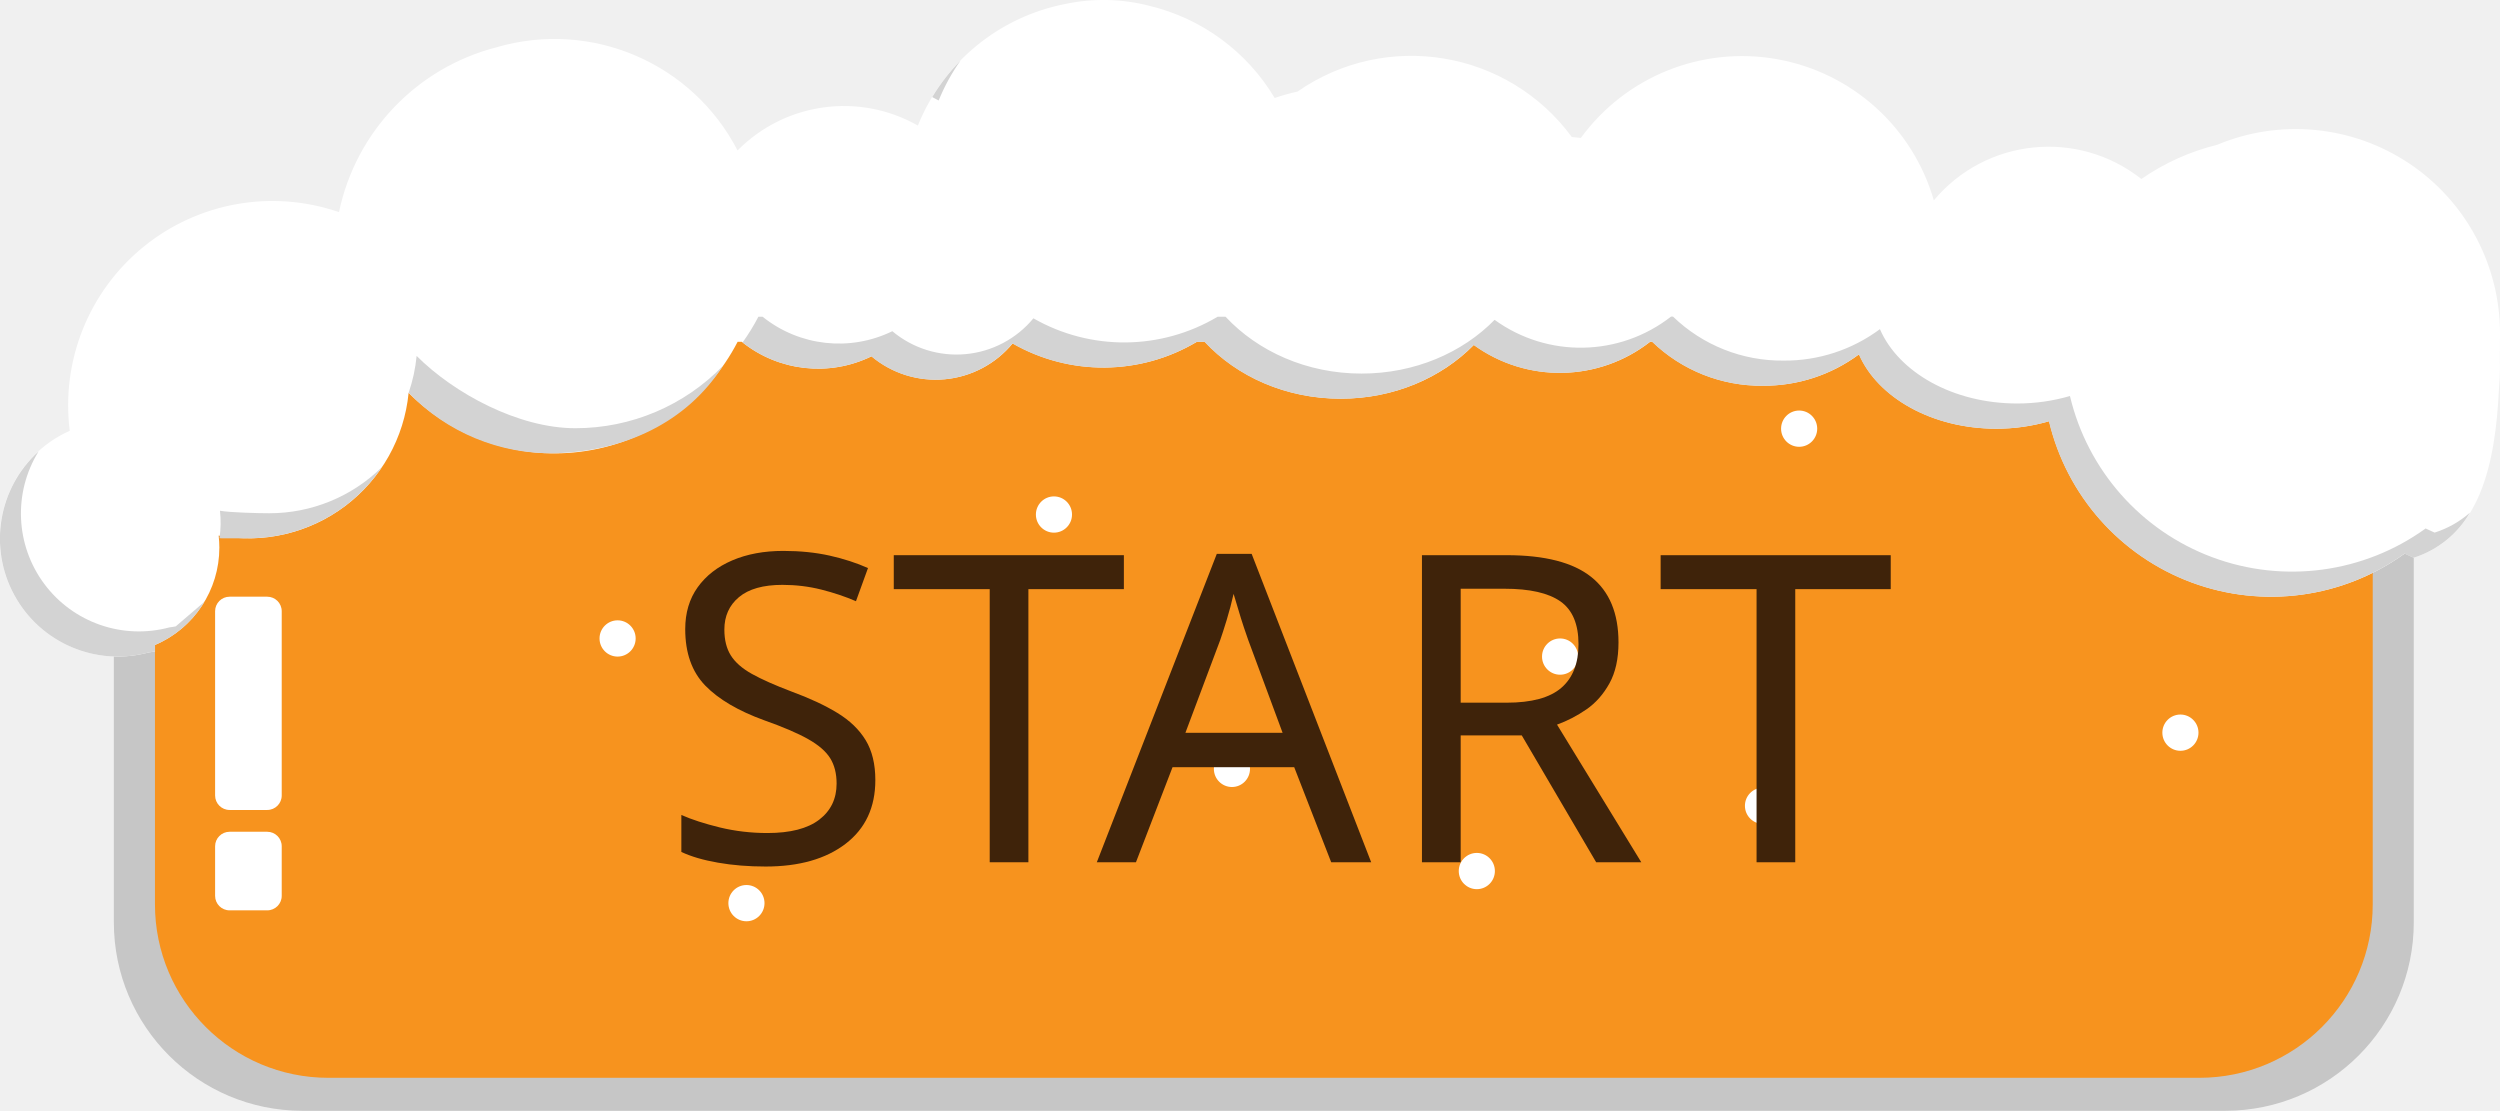
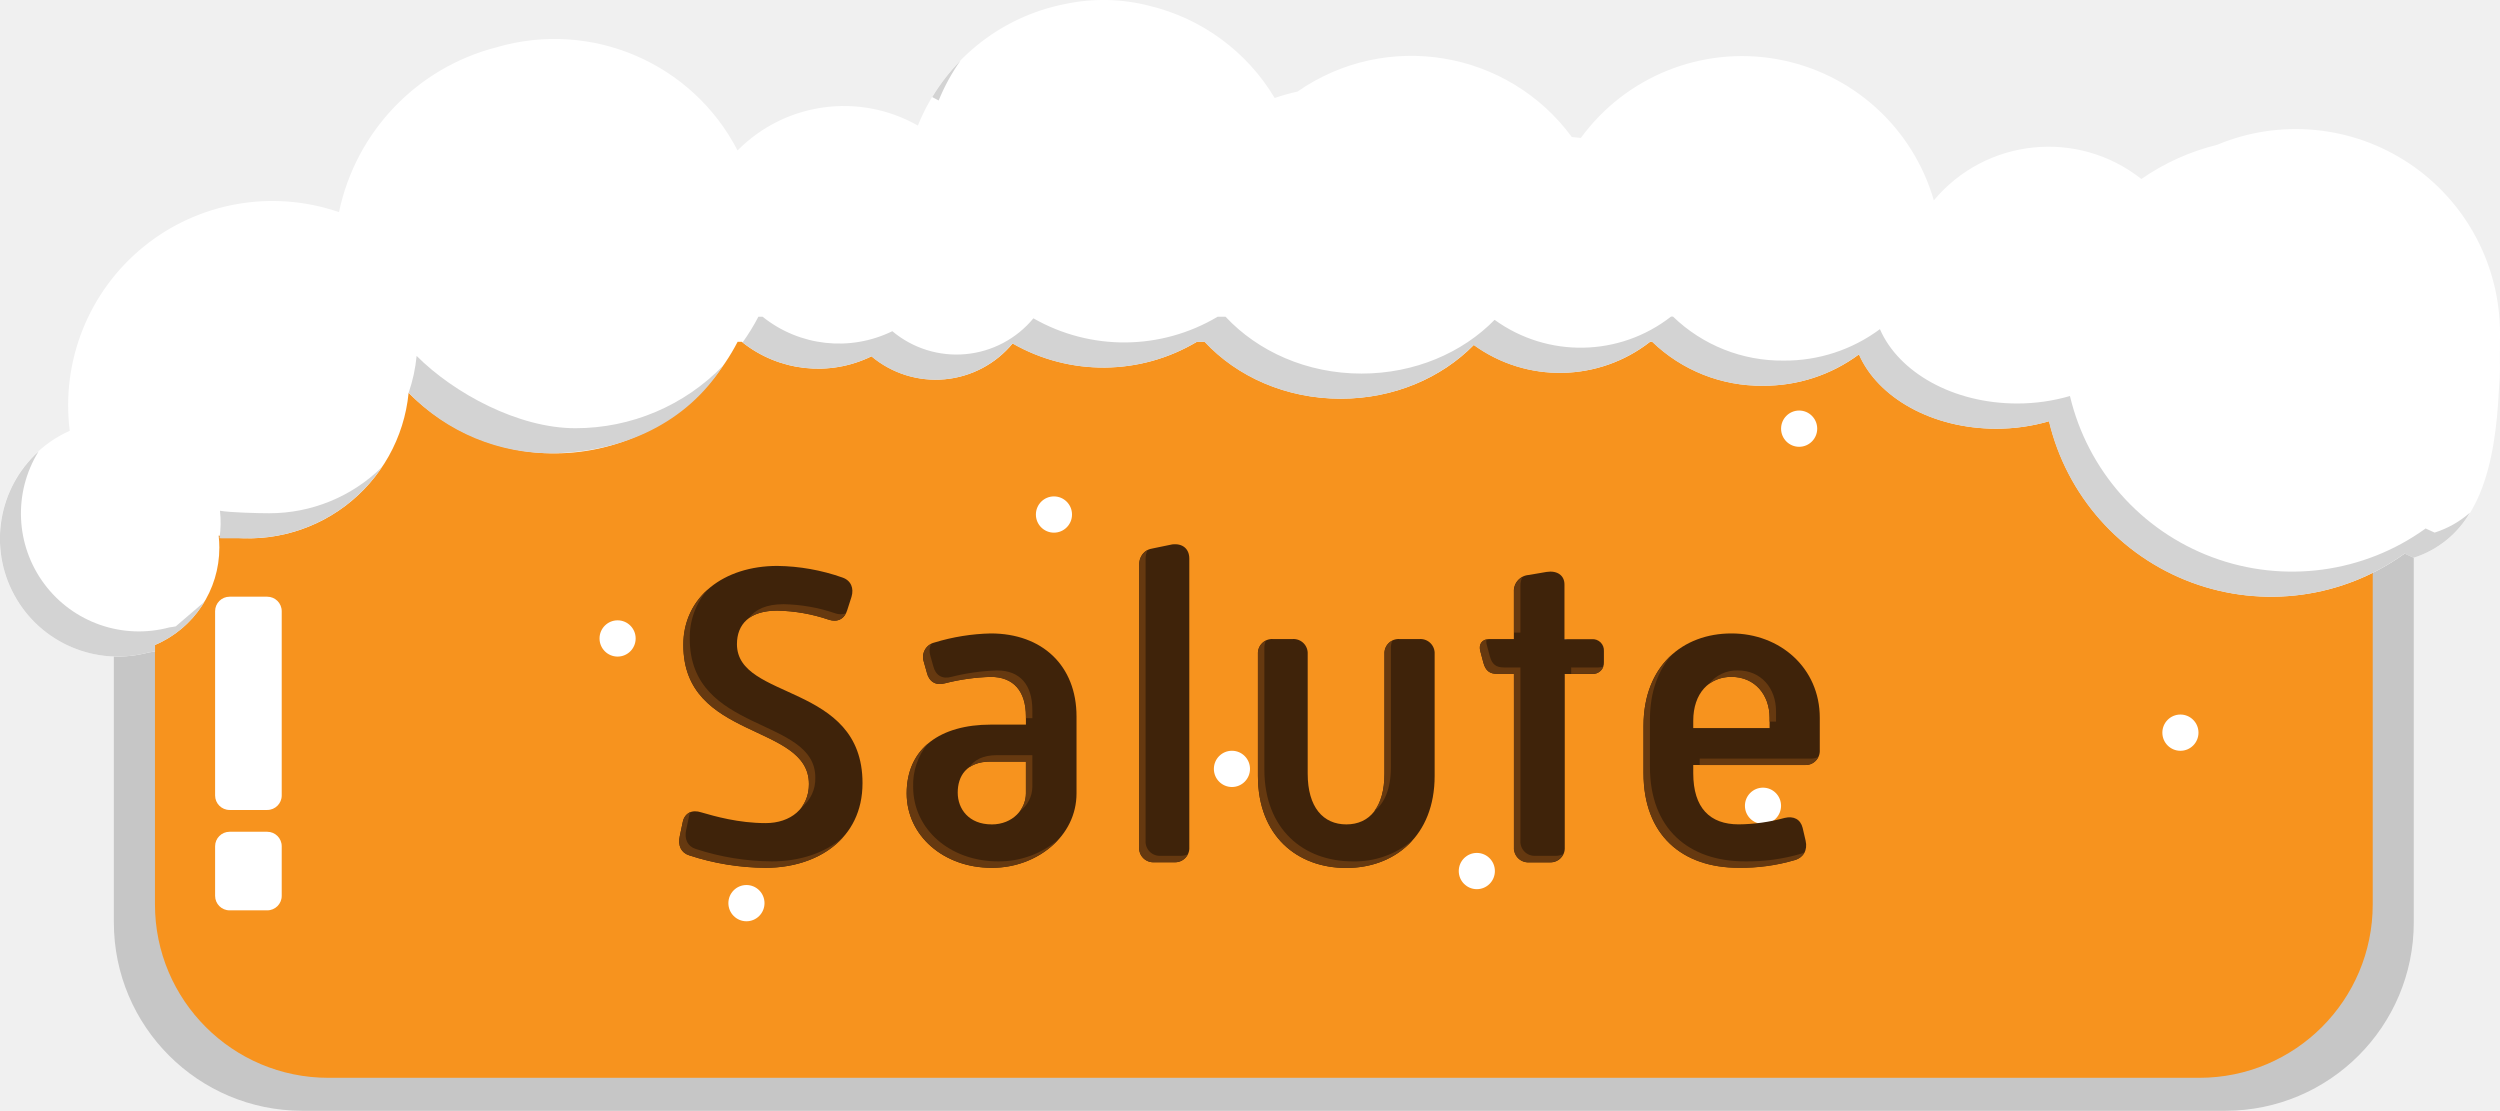
<svg xmlns="http://www.w3.org/2000/svg" width="776.48" height="345" viewBox="0 0 776.48 345">
  <defs>
-     <style>.cls-1{fill:#c6c6c6;}.cls-2{fill:#f7931e;}.cls-3{fill:#fff;}.cls-4{font-size:133.58px;fill:#3f230a;font-family:Mic32NewRounded-Medium, "Mic 32 New Rounded";font-weight:500;letter-spacing:0.02em;}.cls-5{letter-spacing:-0.04em;}.cls-6{fill:#d3d3d3;}</style>
+     <style>.cls-1{fill:#c6c6c6;}.cls-2{fill:#f7931e;}.cls-3{fill:#fff;}.cls-4{fill:#3f230a;}.cls-5{fill:#663910;}.cls-6{fill:#d3d3d3;}</style>
  </defs>
  <g id="Assets">
    <g id="Start_Knap" data-name="Start Knap">
      <rect class="cls-1" x="35.36" y="75.37" width="714.34" height="269.63" rx="58.54" />
      <rect class="cls-2" x="48.13" y="86.68" width="688.82" height="248.08" rx="53.86" />
      <rect class="cls-3" x="66.81" y="185.33" width="20.69" height="66.24" rx="4.5" />
      <rect class="cls-3" x="66.81" y="258.34" width="20.69" height="24.41" rx="4.5" />
      <ellipse class="cls-3" cx="327.35" cy="159.81" rx="5.61" ry="5.63" />
      <ellipse class="cls-3" cx="191.82" cy="198.3" rx="5.61" ry="5.63" />
      <ellipse class="cls-3" cx="547.57" cy="250.27" rx="5.61" ry="5.63" />
      <ellipse class="cls-3" cx="677.22" cy="227.56" rx="5.61" ry="5.63" />
      <ellipse class="cls-3" cx="484.55" cy="203.93" rx="5.61" ry="5.63" />
      <ellipse class="cls-3" cx="458.69" cy="270.54" rx="5.61" ry="5.63" />
      <ellipse class="cls-3" cx="382.63" cy="238.81" rx="5.61" ry="5.63" />
      <ellipse class="cls-3" cx="558.8" cy="133.14" rx="5.61" ry="5.63" />
      <ellipse class="cls-3" cx="231.84" cy="280.51" rx="5.61" ry="5.63" />
-       <text class="cls-4" transform="translate(204.81 267.81)">S<tspan class="cls-5" x="71.46" y="0">T</tspan>
-         <tspan x="135.85" y="0">ART</tspan>
-       </text>
+       <path class="cls-4" d="M211.14,259.66l.93-4.41c.66-2.81,2.93-3.87,5.73-2.94,4.13,1.2,11.59,3.34,20,3.34,7.72,0,13.45-4.54,13.45-12.15,0-19-39-13.5-39-43.15,0-15.09,12.66-24.58,29.17-24.58a63.1,63.1,0,0,1,20.25,3.61c2.67.93,3.6,3.34,2.8,6l-1.33,4.14c-.8,2.67-2.93,3.87-5.73,2.94a52.55,52.55,0,0,0-16-2.81c-8.65,0-12.52,4.28-12.52,10.42,0,17.64,39,11.89,39,43.15,0,17.5-14.25,26.31-30.1,26.31a77.42,77.42,0,0,1-23.71-3.87C211.54,264.87,210.47,262.6,211.14,259.66Z" />
+       <path class="cls-4" d="M307.71,225.06h10.93v-2.54c0-7.88-3.87-12.29-10.93-12.29a65.29,65.29,0,0,0-14.25,2c-2.8.8-4.93-.54-5.59-3.34l-.94-3.34a4.63,4.63,0,0,1,3.33-6,64.88,64.88,0,0,1,17.45-2.81c16,0,26.65,10,26.65,25.78v23.91c0,13.23-12.13,23.11-26.38,23.11-14.92,0-26.38-10-26.38-23.11C281.6,232.27,292.26,225.06,307.71,225.06Zm.27,31c6.66,0,10.66-4.81,10.66-9.62v-9.88H307.58c-7.46,0-10.12,4.54-10.12,9.62S300.92,256.05,308,256.05Z" />
+       <path class="cls-4" d="M353.81,175.64c0-2.81,1.46-4.94,4.39-5.34l5.86-1.21c3.2-.4,5.33,1.34,5.33,4.41v89.63a4.41,4.41,0,0,1-4.66,4.68h-6.26a4.41,4.41,0,0,1-4.66-4.68Z" />
+       <path class="cls-5" d="M366.73,265.81h-6.26a4.41,4.41,0,0,1-4.66-4.68V173.64a6.22,6.22,0,0,1,.6-2.79,5,5,0,0,0-2.6,4.79v87.49a4.41,4.41,0,0,0,4.66,4.68h6.26a4.39,4.39,0,0,0,4.18-2.48A5,5,0,0,1,366.73,265.81Z" />
+       <path class="cls-4" d="M390.7,203.16a4.42,4.42,0,0,1,4.67-4.68h6.12a4.42,4.42,0,0,1,4.67,4.68v37.13c0,10.42,4.79,15.76,12,15.76S430,250.71,430,240.29V203.16a4.41,4.41,0,0,1,4.66-4.68h6.26a4.42,4.42,0,0,1,4.67,4.68V241c0,18.7-12.53,28.58-27.45,28.58-15.18,0-27.44-9.88-27.44-28.58Z" />
+       <path class="cls-5" d="M432,238.29V201.16a5.12,5.12,0,0,1,.48-2.2,4.39,4.39,0,0,0-2.48,4.2v37.13c0,5.12-1.16,9-3.18,11.65C430.05,249.49,432,244.92,432,238.29Z" />
+       <path class="cls-5" d="M420.15,267.54c-15.19,0-27.45-9.88-27.45-28.58v-37.8a5.12,5.12,0,0,1,.48-2.2,4.39,4.39,0,0,0-2.48,4.2V241c0,18.7,12.26,28.58,27.45,28.58,8.12,0,15.52-2.93,20.59-8.62A27.67,27.67,0,0,1,420.15,267.54Z" />
+       <path class="cls-4" d="M470.23,209.3H465c-2.27,0-3.6-.94-4.27-3.47l-.93-3.48c-.67-2.27.53-3.87,2.8-3.87h7.59V183.92a5,5,0,0,1,4.66-5.34l5.46-.94c3.33-.53,5.6,1.07,5.6,3.88v17h8.52a3.5,3.5,0,0,1,3.73,3.74v3.34a3.5,3.5,0,0,1-3.73,3.74H486v53.83a4.41,4.41,0,0,1-4.66,4.68h-6.4a4.41,4.41,0,0,1-4.66-4.68Z" />
+       <path class="cls-5" d="M472.23,196.48V181.92a5.83,5.83,0,0,1,.63-2.72,5,5,0,0,0-2.63,4.72v12.56Z" />
+       <path class="cls-5" d="M483.29,265.81h-6.4a4.41,4.41,0,0,1-4.66-4.68V207.3H467c-2.27,0-3.6-.94-4.27-3.47l-.93-3.48a3.72,3.72,0,0,1-.11-1.76c-1.66.38-2.46,1.82-1.89,3.76l.93,3.48c.67,2.53,2,3.47,4.27,3.47h5.19v53.83a4.41,4.41,0,0,0,4.66,4.68h6.4a4.39,4.39,0,0,0,4.18-2.48A5.06,5.06,0,0,1,483.29,265.81Z" />
+       <path class="cls-5" d="M496.47,207.3H488v2h6.52a3.45,3.45,0,0,0,3.48-2.25A4.29,4.29,0,0,1,496.47,207.3Z" />
+       <path class="cls-4" d="M510.46,225.46c0-18.7,12.26-28.72,27.31-28.72s27.44,10.69,27.44,26.19v10a4.41,4.41,0,0,1-4.66,4.68H525.91v2.54c0,10.82,5.2,15.89,14.12,15.89a55.71,55.71,0,0,0,14.26-2c2.79-.67,4.92.4,5.59,3.07l.93,4c.67,2.94-.66,5.21-3.33,6a59.13,59.13,0,0,1-17.45,2.4c-17.58,0-29.57-10.15-29.57-29.38Zm39.16.67v-3.2c0-7.22-4.66-12.7-11.85-12.7-6.93,0-11.86,5.08-11.86,13.63v2.27Z" />
+       <path class="cls-5" d="M551.62,224.13v-3.2c0-7.22-4.66-12.7-11.85-12.7a11.07,11.07,0,0,0-9.06,4.27,11.47,11.47,0,0,1,7.06-2.27c7.19,0,11.85,5.48,11.85,12.7v1.2Z" />
+       <path class="cls-5" d="M559.48,265.14a59.13,59.13,0,0,1-17.45,2.4c-17.58,0-29.57-10.15-29.57-29.38v-14.7c0-8.62,2.61-15.38,6.89-20.18-5.46,4.83-8.89,12.29-8.89,22.18v14.7c0,19.23,12,29.38,29.57,29.38a59.13,59.13,0,0,0,17.45-2.4,4.79,4.79,0,0,0,3-2.41A6.09,6.09,0,0,1,559.48,265.14Z" />
+       <path class="cls-5" d="M562.55,235.62H527.91v2h32.64a4.39,4.39,0,0,0,4.18-2.48A5.06,5.06,0,0,1,562.55,235.62Z" />
+       <path class="cls-5" d="M287.87,208.9c.66,2.8,2.79,4.14,5.59,3.34a65.29,65.29,0,0,1,14.25-2c7.06,0,10.93,4.41,10.93,12.29v.54h2v-2.54c0-7.88-3.87-12.29-10.93-12.29a65.29,65.29,0,0,0-14.25,2c-2.8.8-4.93-.54-5.59-3.34l-.94-3.34a5,5,0,0,1,.26-3.56,4.55,4.55,0,0,0-2.26,5.56Z" />
+       <path class="cls-5" d="M310,267.54c-14.92,0-26.38-10-26.38-23.11A20,20,0,0,1,288.16,231c-4.16,3.56-6.56,8.71-6.56,15.41,0,13.09,11.46,23.11,26.38,23.11a27.9,27.9,0,0,0,20.89-8.92A28.39,28.39,0,0,1,310,267.54Z" />
+       <path class="cls-5" d="M316.78,251.91a9.44,9.44,0,0,0,3.86-7.48v-9.88H309.58c-4.26,0-7,1.49-8.48,3.71a11.22,11.22,0,0,1,6.48-1.71h11.06v9.88A9.24,9.24,0,0,1,316.78,251.91Z" />
+       <path class="cls-5" d="M259.36,190.47a52.55,52.55,0,0,0-16-2.81c-5.32,0-8.83,1.63-10.74,4.3,2-1.46,4.92-2.3,8.74-2.3a52.55,52.55,0,0,1,16,2.81c2.45.82,4.39,0,5.37-2A4.63,4.63,0,0,1,259.36,190.47Z" />
+       <path class="cls-5" d="M251.23,243.5a11.82,11.82,0,0,1-2.33,7.32,11.37,11.37,0,0,0,4.33-9.32c0-19-39-13.5-39-43.15a22.56,22.56,0,0,1,5.6-15.27,22.47,22.47,0,0,0-7.6,17.27C212.2,230,251.23,224.53,251.23,243.5Z" />
+       <path class="cls-5" d="M239.78,267.54a77.42,77.42,0,0,1-23.71-3.87c-2.53-.8-3.6-3.07-2.93-6l.93-4.41a5.15,5.15,0,0,1,.32-1,4,4,0,0,0-2.32,3l-.93,4.41c-.67,2.94.4,5.21,2.93,6a77.42,77.42,0,0,0,23.71,3.87c9.51,0,18.44-3.18,24.07-9.49C256.22,265,248.23,267.54,239.78,267.54Z" />
      <g id="Skum">
        <path class="cls-3" d="M776.43,112c0-2.8.05-5.58.05-8.33A63.44,63.44,0,0,0,688.55,45a70.71,70.71,0,0,0-23.46,10.6,46.44,46.44,0,0,0-64.46,6.63A62,62,0,0,0,491,42.84c-.93-.12-1.86-.22-2.81-.29A61.89,61.89,0,0,0,403,28.44a60.9,60.9,0,0,0-7.09,2A62.23,62.23,0,0,0,357,1.81a57.08,57.08,0,0,0-26-.6A62.21,62.21,0,0,0,285.08,39a46.45,46.45,0,0,0-56,7.73,64,64,0,0,0-74.79-32.06,67,67,0,0,0-49,51.22A63.45,63.45,0,0,0,21.66,133.8a36.65,36.65,0,0,0,24.53,68.84s.73-.07,1.94-.32v-2a32.86,32.86,0,0,0,20-30.26,32.42,32.42,0,0,0-.22-3.71,50,50,0,0,0,59-44.34,64,64,0,0,0,102.19-15.85h1.3a37.83,37.83,0,0,0,40.3,4.5,31,31,0,0,0,43.83-4,56.74,56.74,0,0,0,57.21-.5h2.46c10,10.77,25.22,17.66,42.23,17.66,16.51,0,31.3-6.47,41.34-16.69a45.55,45.55,0,0,0,54.78-1h.64a48.71,48.71,0,0,0,34.37,13.66,49.49,49.49,0,0,0,29.85-9.74c5.81,13.4,22.7,23.09,42.63,23.09a58.34,58.34,0,0,0,16.4-2.32,70.89,70.89,0,0,0,110.46,41.1l2.8,1.29c20.6-6.57,25.37-29.16,26.46-52.53.19-2.16.31-4.34.31-6.56C776.48,113.41,776.45,112.7,776.43,112Z" />
        <path class="cls-6" d="M54.59,194.54a17.57,17.57,0,0,1-1.93.31A36.63,36.63,0,0,1,12,140.18a36.62,36.62,0,0,0,34.22,62.46s.73-.07,1.94-.32v-2a32.84,32.84,0,0,0,15.34-13.41" />
        <path class="cls-6" d="M291.54,31.21a62.15,62.15,0,0,1,6.79-12.41,62.18,62.18,0,0,0-8.79,11.35C290.21,30.5,290.89,30.84,291.54,31.21Z" />
        <path class="cls-6" d="M756.17,165.42c-.93-.41-1.86-.84-2.79-1.28A70.9,70.9,0,0,1,642.91,123a58.28,58.28,0,0,1-16.4,2.32c-19.93,0-36.81-9.69-42.62-23.09A49.49,49.49,0,0,1,554,112a48.69,48.69,0,0,1-34.37-13.66H519a45.6,45.6,0,0,1-54.79,1c-10,10.22-24.82,16.69-41.33,16.69-17,0-32.19-6.89-42.24-17.66h-2.45a56.76,56.76,0,0,1-57.22.5,31,31,0,0,1-43.82,4,37.83,37.83,0,0,1-40.3-4.5h-1.3a64.74,64.74,0,0,1-4.92,8,37.79,37.79,0,0,0,40,4.32,31,31,0,0,0,43.83-4,56.74,56.74,0,0,0,57.21-.5h2.46c10,10.77,25.22,17.66,42.23,17.66,16.51,0,31.3-6.47,41.34-16.69a45.55,45.55,0,0,0,54.78-1h.64a48.71,48.71,0,0,0,34.37,13.66,49.49,49.49,0,0,0,29.85-9.74c5.81,13.4,22.7,23.09,42.63,23.09a58.34,58.34,0,0,0,16.4-2.32,70.89,70.89,0,0,0,110.46,41.1l2.8,1.29a31,31,0,0,0,17.5-14A30.66,30.66,0,0,1,756.17,165.42Z" />
        <path class="cls-6" d="M83.62,159.41c-3.16,0-12.3-.21-15.3-.78a32.86,32.86,0,0,1-.15,8.56c1,.05,8,0,9,0a49.92,49.92,0,0,0,41.45-22.11A49.76,49.76,0,0,1,83.62,159.41Z" />
        <path class="cls-6" d="M178.69,133C161,133,141,122.16,129.4,110.55A49.84,49.84,0,0,1,126.92,122a61.28,61.28,0,0,0,45.3,18.78c21.55-.58,40.95-9.34,52.38-27.22A63.8,63.8,0,0,1,178.69,133Z" />
      </g>
    </g>
  </g>
</svg>
